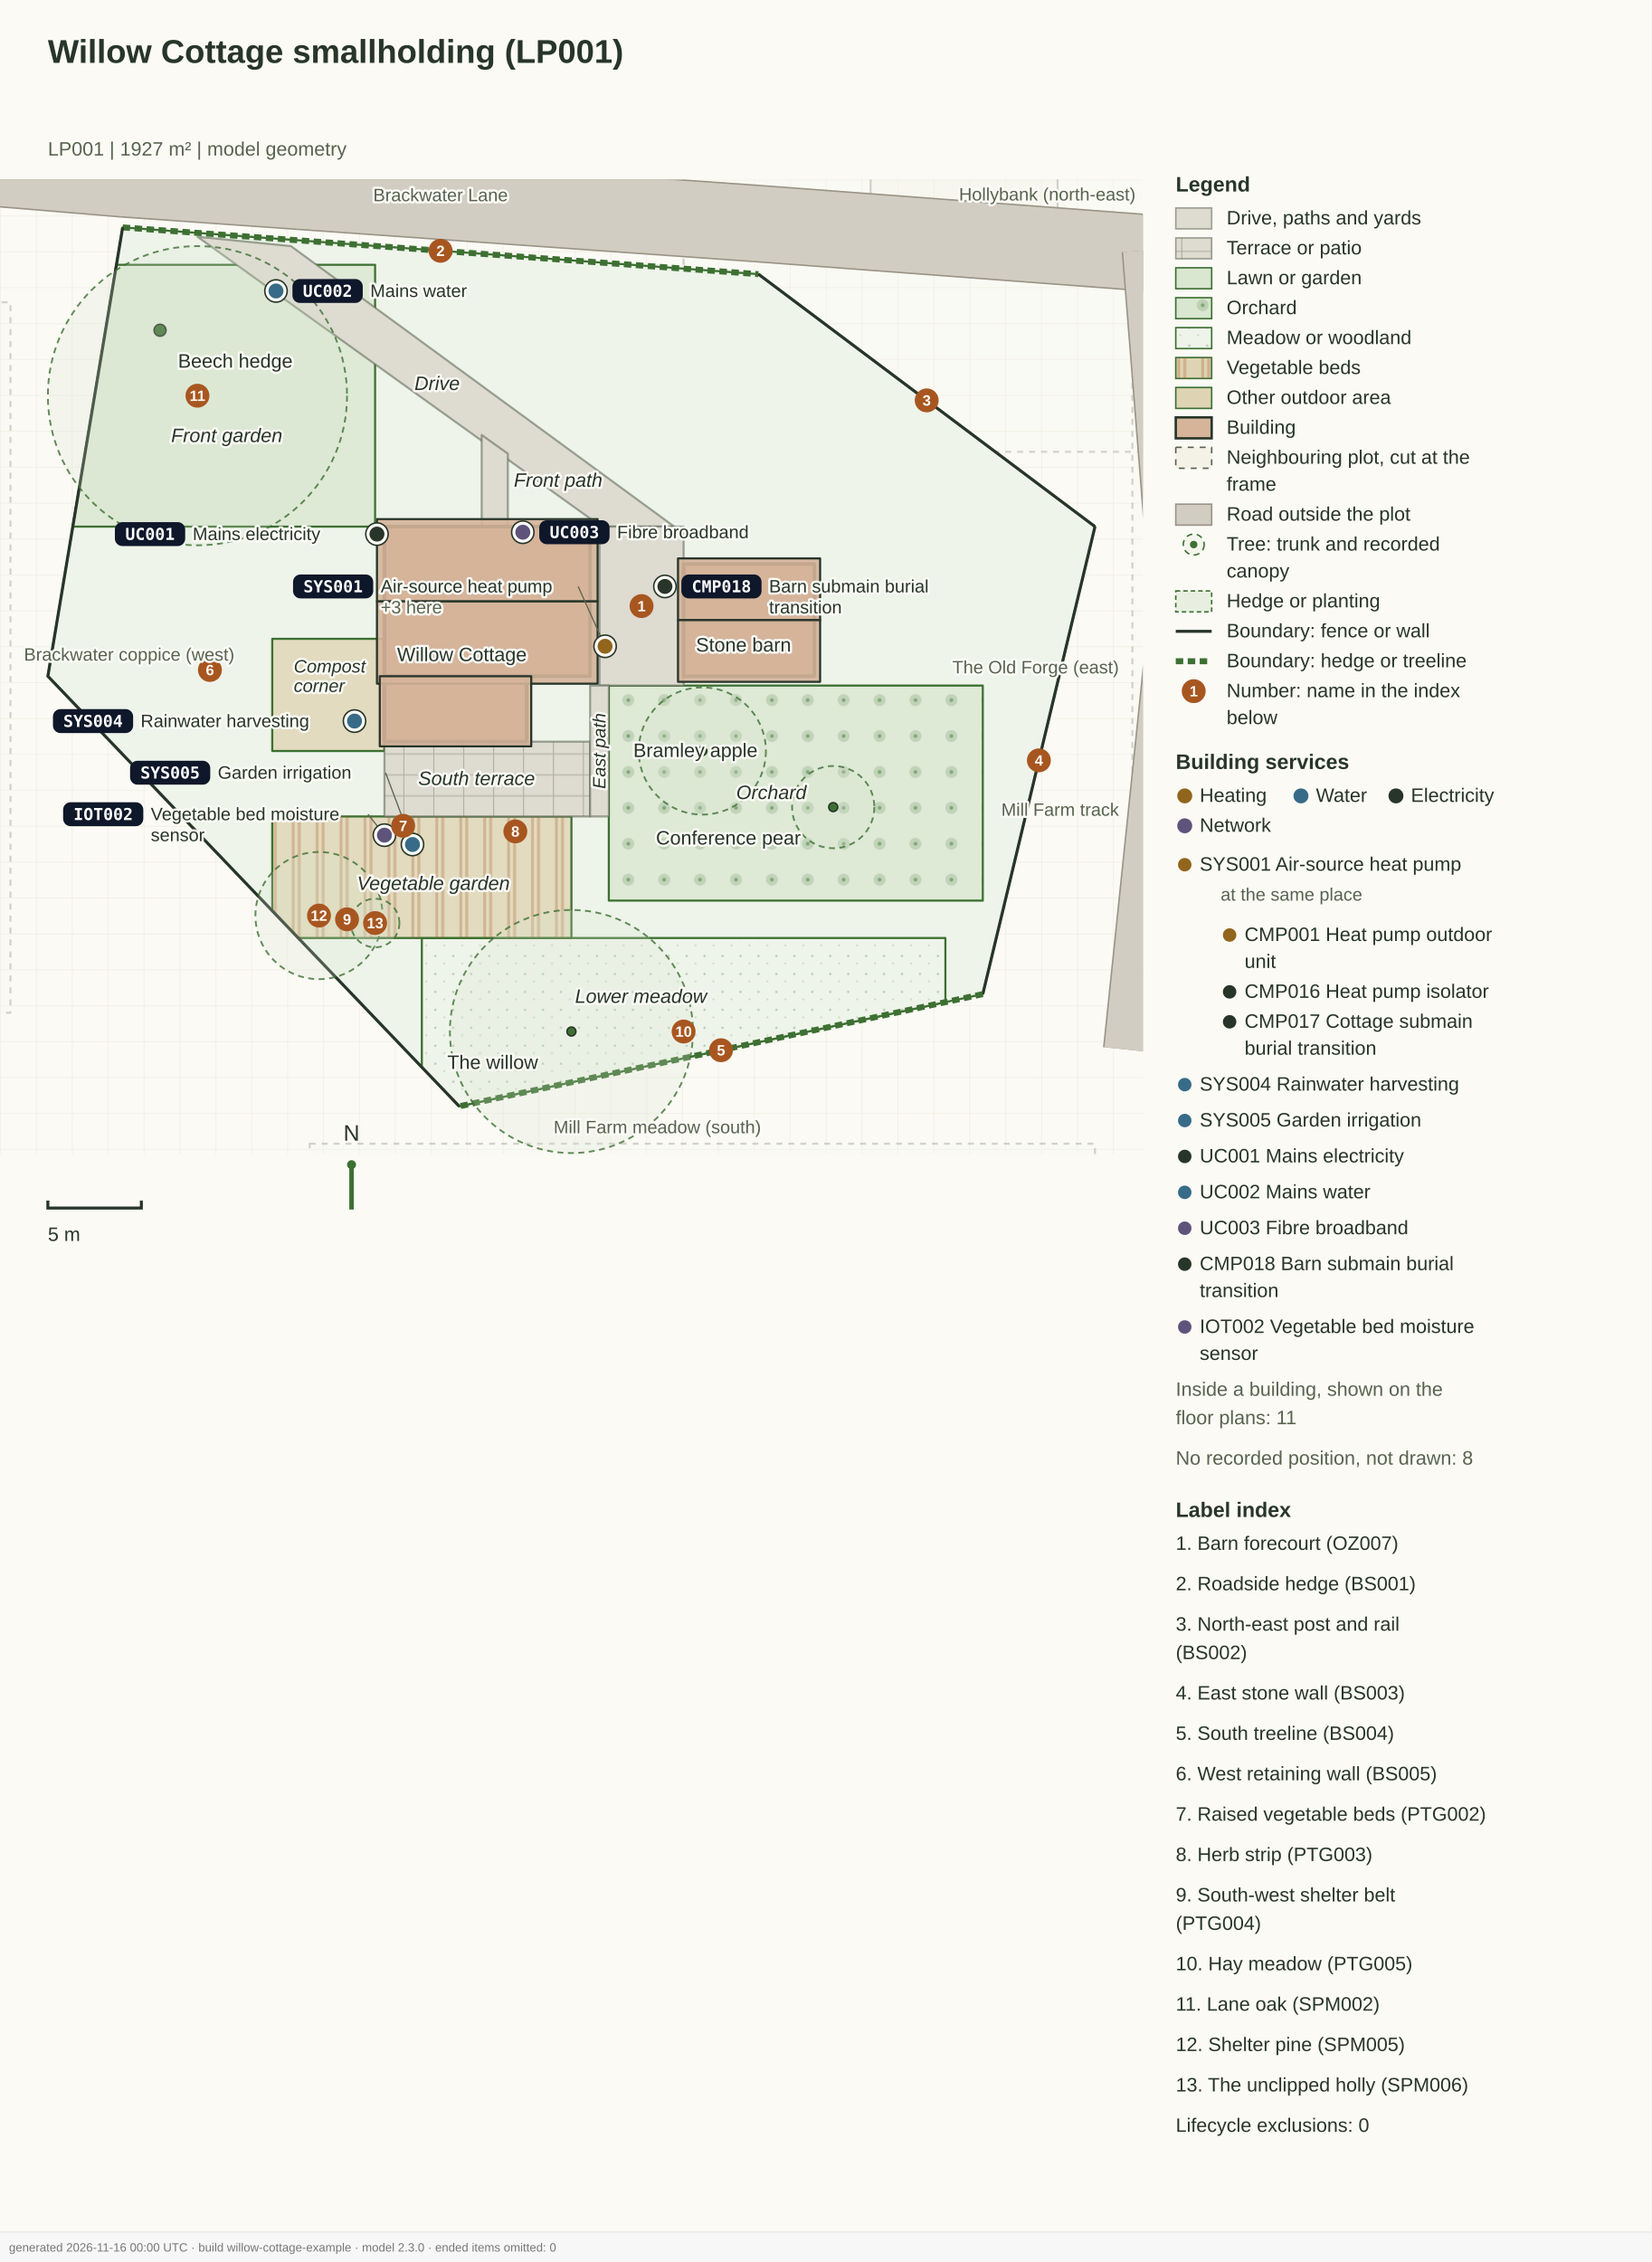
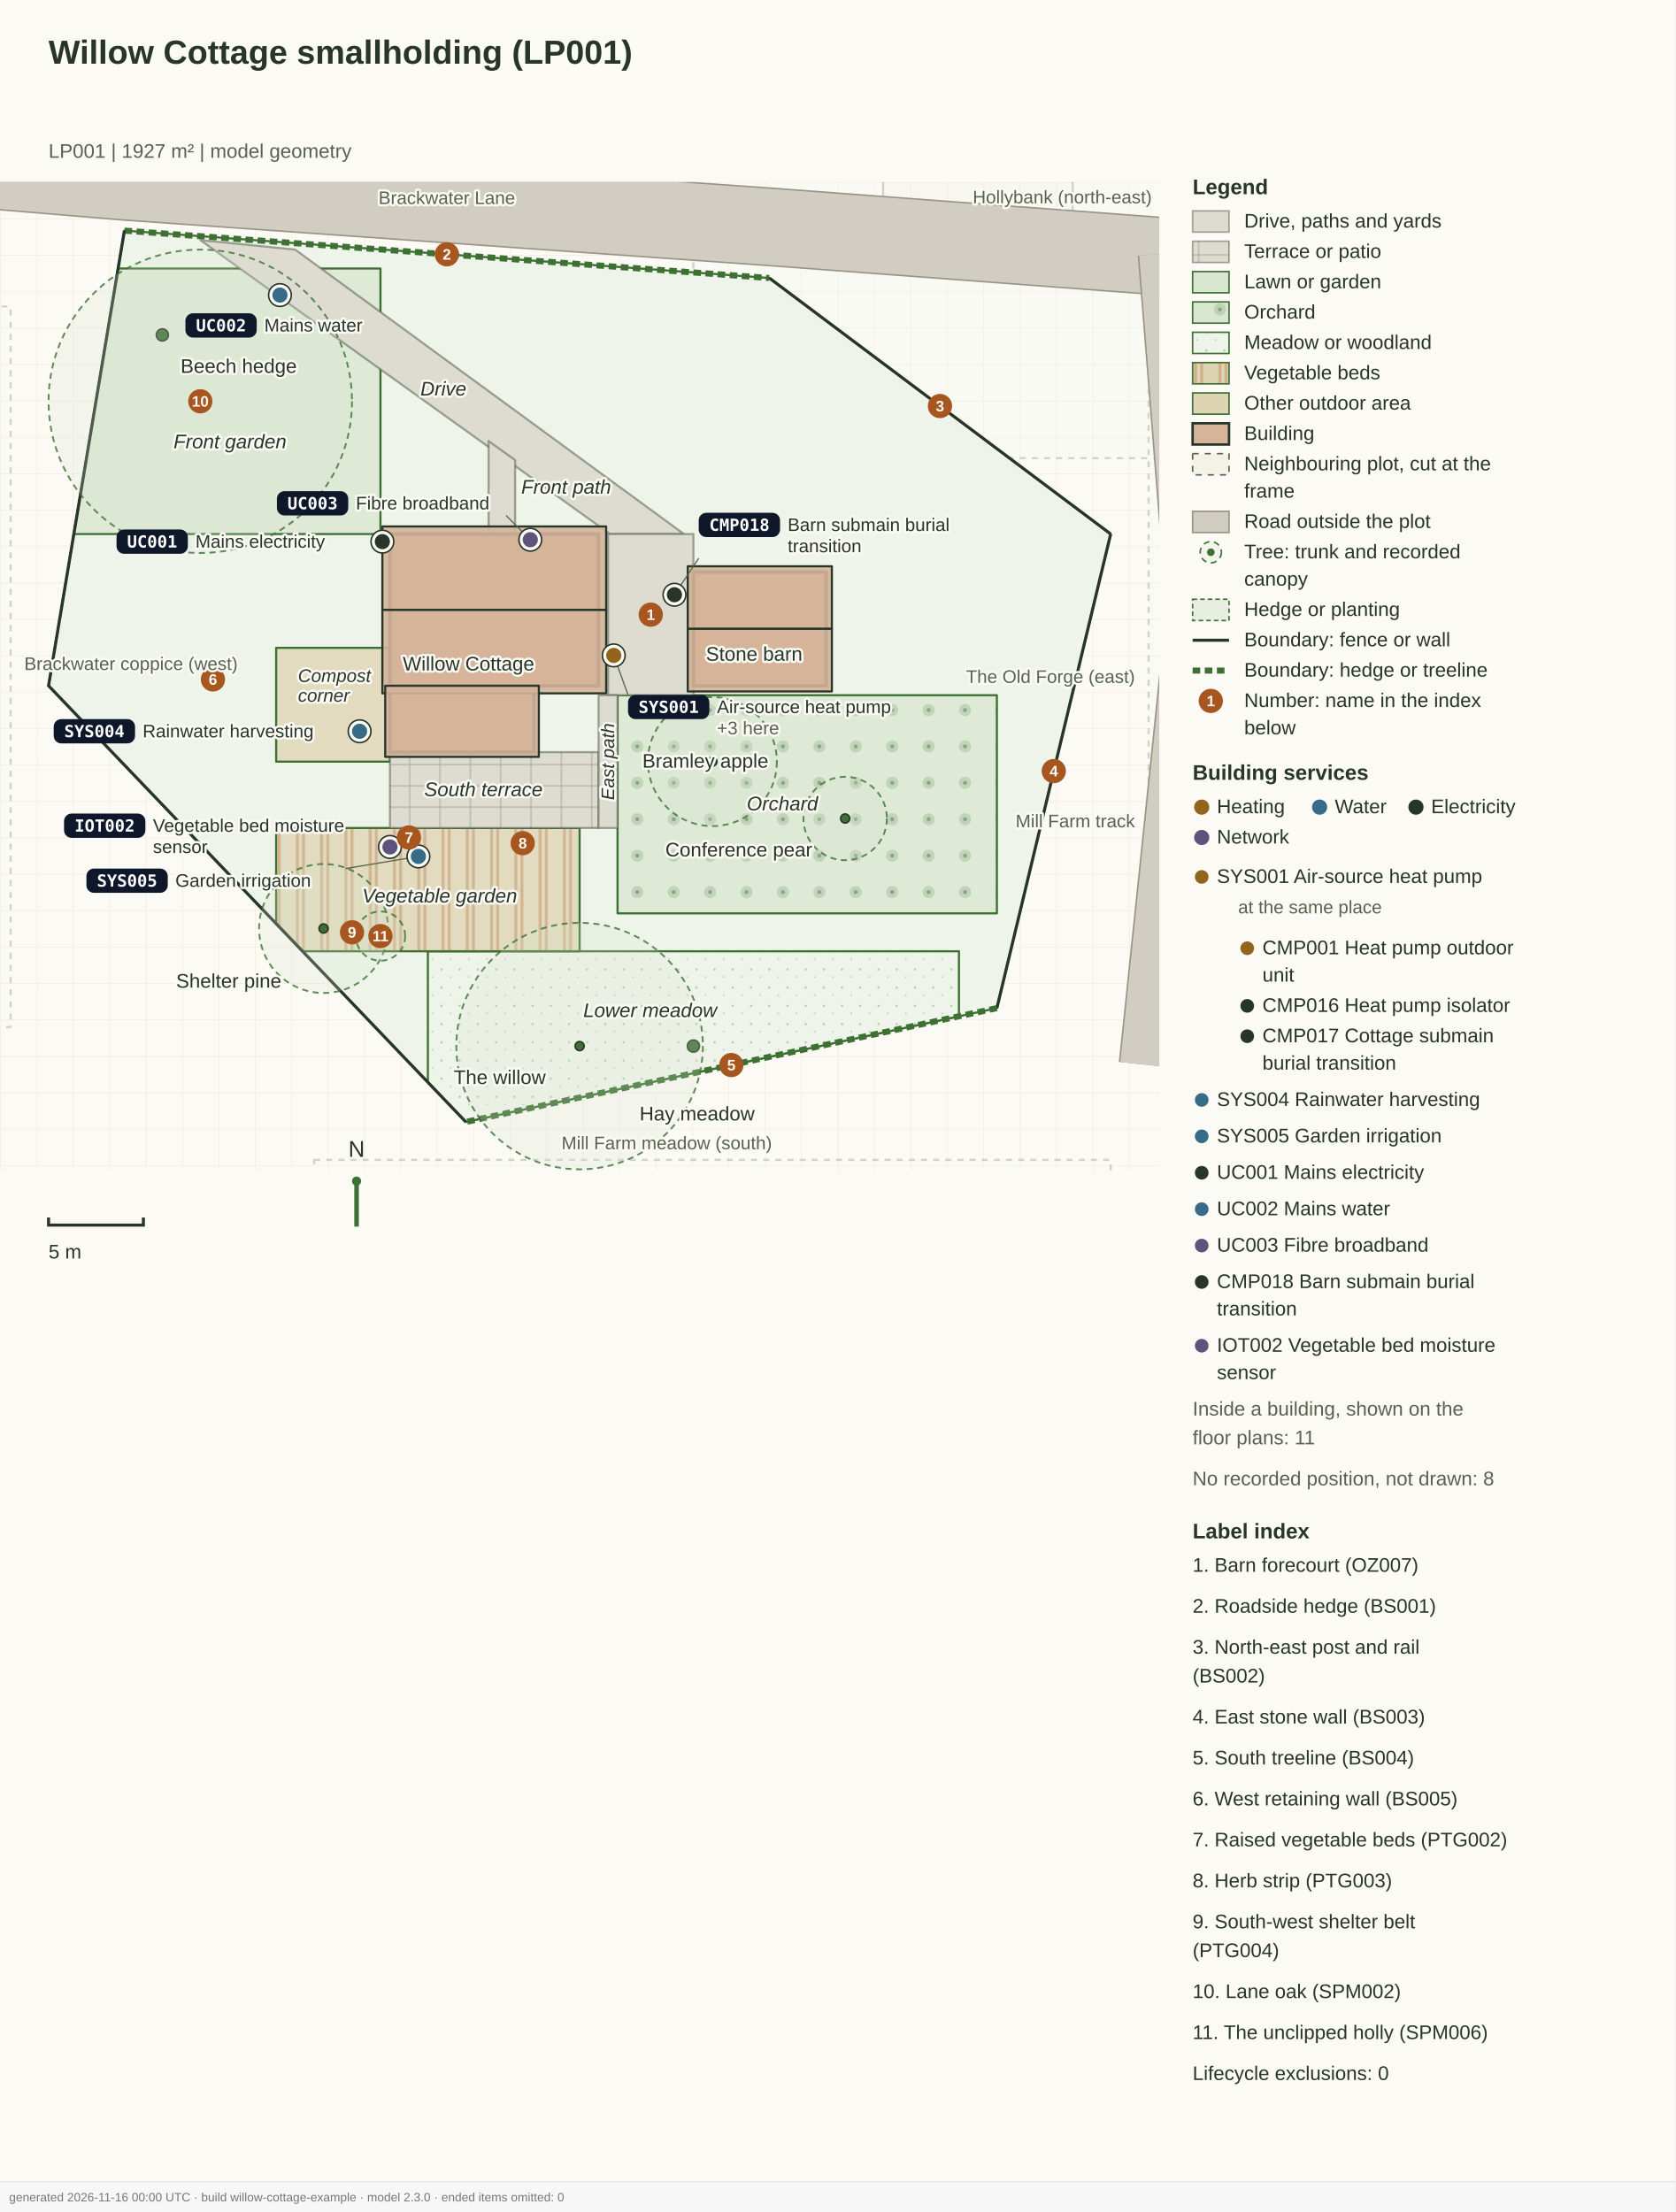
- <svg xmlns="http://www.w3.org/2000/svg" width="1104.00" height="1512" viewBox="0 0 1104.00 1512" role="img" aria-labelledby="realm-4c-50-30-30-31-2d-6c-69-67-68-74-2d-61-34-36-38-31-65-35-33-title realm-4c-50-30-30-31-2d-6c-69-67-68-74-2d-61-34-36-38-31-65-35-33-description" font-family="'Segoe UI', Arial, sans-serif" fill="#283529">
+ <svg xmlns="http://www.w3.org/2000/svg" width="1104.00" height="1458" viewBox="0 0 1104.00 1458" role="img" aria-labelledby="realm-4c-50-30-30-31-2d-6c-69-67-68-74-2d-61-34-36-38-31-65-35-33-title realm-4c-50-30-30-31-2d-6c-69-67-68-74-2d-61-34-36-38-31-65-35-33-description" font-family="'Segoe UI', Arial, sans-serif" fill="#283529">
  <defs>
    <clipPath id="realm-4c-50-30-30-31-2d-6c-69-67-68-74-2d-61-34-36-38-31-65-35-33-viewport">
      <rect x="0" y="120" width="764" height="651.5" />
    </clipPath>
    <pattern id="realm-4c-50-30-30-31-2d-6c-69-67-68-74-2d-61-34-36-38-31-65-35-33-stipple" width="12" height="12" patternUnits="userSpaceOnUse">
      <circle cx="3" cy="3" r="0.8" fill="#3d7032" opacity="0.3" />
      <circle cx="9" cy="8" r="0.7" fill="#3d7032" opacity="0.2" />
    </pattern>
    <pattern id="realm-4c-50-30-30-31-2d-6c-69-67-68-74-2d-61-34-36-38-31-65-35-33-orchard" width="24" height="24" patternUnits="userSpaceOnUse">
      <circle cx="12" cy="12" r="4" fill="#3d7032" opacity="0.18" />
      <circle cx="12" cy="12" r="1.3" fill="#3d7032" opacity="0.45" />
    </pattern>
    <pattern id="realm-4c-50-30-30-31-2d-6c-69-67-68-74-2d-61-34-36-38-31-65-35-33-beds" width="16" height="16" patternUnits="userSpaceOnUse">
      <path d="M 4 0 V 16 M 8 0 V 16" stroke="#a85620" stroke-width="2" opacity="0.28" />
    </pattern>
    <pattern id="realm-4c-50-30-30-31-2d-6c-69-67-68-74-2d-61-34-36-38-31-65-35-33-paving" width="20" height="14" patternUnits="userSpaceOnUse">
      <path d="M 0 0 H 20 M 0 14 H 20 M 10 0 V 14" fill="none" stroke="#58634f" stroke-width="0.7" opacity="0.35" />
    </pattern>
    <pattern id="realm-4c-50-30-30-31-2d-6c-69-67-68-74-2d-61-34-36-38-31-65-35-33-grid" width="24" height="24" patternUnits="userSpaceOnUse">
      <path d="M 24 0 H 0 V 24" fill="none" stroke="#e9e4d2" stroke-width="0.5" />
    </pattern>
  </defs>
  <rect width="100%" height="100%" fill="#fbfaf5" />
  <rect x="0" y="120" width="764" height="651.5" fill="url(#realm-4c-50-30-30-31-2d-6c-69-67-68-74-2d-61-34-36-38-31-65-35-33-grid)" />
  <text x="32" y="42" font-size="22" font-weight="600">Willow Cottage smallholding (LP001)</text>
  <text x="32" y="104" font-size="13" fill="#58634f">LP001 | 1927 m² | model geometry</text>
  <g data-layer="context" clip-path="url(#realm-4c-50-30-30-31-2d-6c-69-67-68-74-2d-61-34-36-38-31-65-35-33-viewport)">
    <g data-model-id="NP001" data-entity-id="NP001" aria-label="Hollybank (north-east)">
      <polygon points="457.00,-23.00 932.00,-23.00 932.00,302.00 457.00,302.00" fill="#eef4ea" stroke="#58634f" stroke-width="1.4" stroke-linejoin="round" fill-opacity="0.16" stroke-opacity="0.25" stroke-dasharray="4 4" />
    </g>
    <g data-model-id="NP001" data-entity-id="NP001" aria-label="Hollybank (north-east)">
      <polygon points="582.00,52.00 707.00,52.00 707.00,152.00 582.00,152.00" fill="#e9e4d2" stroke="#58634f" stroke-width="1.4" stroke-linejoin="round" fill-opacity="0.16" stroke-opacity="0.25" />
    </g>
    <g data-model-id="NP002" data-entity-id="NP002" aria-label="The Old Forge (east)">
      <polygon points="757.00,252.00 1057.00,252.00 1057.00,652.00 757.00,652.00" fill="#eef4ea" stroke="#58634f" stroke-width="1.4" stroke-linejoin="round" fill-opacity="0.16" stroke-opacity="0.25" stroke-dasharray="4 4" />
    </g>
    <g data-model-id="NP002" data-entity-id="NP002" aria-label="The Old Forge (east)">
      <polygon points="807.00,352.00 907.00,352.00 907.00,439.50 807.00,439.50" fill="#e9e4d2" stroke="#58634f" stroke-width="1.4" stroke-linejoin="round" fill-opacity="0.16" stroke-opacity="0.25" />
    </g>
    <g data-model-id="NP003" data-entity-id="NP003" aria-label="Mill Farm meadow (south)">
      <polygon points="207.00,764.50 732.00,764.50 732.00,1077.00 207.00,1077.00" fill="#eef4ea" stroke="#58634f" stroke-width="1.4" stroke-linejoin="round" fill-opacity="0.16" stroke-opacity="0.25" stroke-dasharray="4 4" />
    </g>
    <g data-model-id="NP004" data-entity-id="NP004" aria-label="Brackwater coppice (west)">
      <polygon points="-343.00,202.00 7.00,202.00 7.00,677.00 -343.00,677.00" fill="#eef4ea" stroke="#58634f" stroke-width="1.4" stroke-linejoin="round" fill-opacity="0.16" stroke-opacity="0.25" stroke-dasharray="4 4" />
    </g>
  </g>
  <g data-layer="roads" clip-path="url(#realm-4c-50-30-30-31-2d-6c-69-67-68-74-2d-61-34-36-38-31-65-35-33-viewport)">
    <g data-model-id="RD001" data-entity-id="RD001" aria-label="Brackwater Lane">
      <polyline points="-68.00,107.00 82.00,119.50 507.00,149.50 807.00,172.00" fill="none" stroke="#9a9486" stroke-width="52.00" stroke-linejoin="round" />
      <polyline points="-68.00,107.00 82.00,119.50 507.00,149.50 807.00,172.00" fill="none" stroke="#d2cdc2" stroke-width="50.00" stroke-linejoin="round" />
    </g>
    <g data-model-id="RD002" data-entity-id="RD002" aria-label="Mill Farm track">
      <polyline points="769.50,167.00 788.25,402.00 757.00,702.00" fill="none" stroke="#9a9486" stroke-width="39.50" stroke-linejoin="round" />
      <polyline points="769.50,167.00 788.25,402.00 757.00,702.00" fill="none" stroke="#d2cdc2" stroke-width="37.50" stroke-linejoin="round" />
    </g>
  </g>
  <g data-layer="parcel" clip-path="url(#realm-4c-50-30-30-31-2d-6c-69-67-68-74-2d-61-34-36-38-31-65-35-33-viewport)">
    <g data-model-id="LP001" data-entity-id="LP001" aria-label="Willow Cottage smallholding">
      <polygon points="82.00,152.00 507.00,183.25 732.00,352.00 657.00,664.50 307.00,739.50 32.00,452.00" fill="#eef4ea" stroke="#3d7032" stroke-width="1.4" stroke-linejoin="round" />
    </g>
  </g>
  <g data-layer="zones" clip-path="url(#realm-4c-50-30-30-31-2d-6c-69-67-68-74-2d-61-34-36-38-31-65-35-33-viewport)">
    <g data-model-id="OZ004" data-entity-id="OZ004" aria-label="Orchard">
      <polygon points="407.00,458.25 657.00,458.25 657.00,602.00 407.00,602.00" fill="#d9e6d0" stroke="#3d7032" stroke-width="1.4" stroke-linejoin="round" fill-opacity="0.8" />
      <polygon points="407.00,458.25 657.00,458.25 657.00,602.00 407.00,602.00" fill="url(#realm-4c-50-30-30-31-2d-6c-69-67-68-74-2d-61-34-36-38-31-65-35-33-orchard)" stroke="none" stroke-width="1.4" stroke-linejoin="round" />
    </g>
    <g data-model-id="OZ002" data-entity-id="OZ002" aria-label="Front garden">
      <polygon points="77.75,177.00 250.75,177.00 250.75,352.00 48.63,352.00" fill="#d9e6d0" stroke="#3d7032" stroke-width="1.4" stroke-linejoin="round" fill-opacity="0.8" />
    </g>
    <g data-model-id="OZ006" data-entity-id="OZ006" aria-label="Lower meadow">
      <polygon points="307.00,739.50 282.00,713.38 282.00,627.00 632.00,627.00 632.00,669.88" fill="#eef4ea" stroke="#3d7032" stroke-width="1.4" stroke-linejoin="round" fill-opacity="0.8" />
      <polygon points="307.00,739.50 282.00,713.38 282.00,627.00 632.00,627.00 632.00,669.88" fill="url(#realm-4c-50-30-30-31-2d-6c-69-67-68-74-2d-61-34-36-38-31-65-35-33-stipple)" stroke="none" stroke-width="1.4" stroke-linejoin="round" />
    </g>
    <g data-model-id="OZ005" data-entity-id="OZ005" aria-label="Vegetable garden">
      <polygon points="182.00,608.75 182.00,545.75 382.00,545.75 382.00,627.00 199.38,627.00" fill="#ded4b4" stroke="#3d7032" stroke-width="1.4" stroke-linejoin="round" fill-opacity="0.8" />
      <polygon points="182.00,608.75 182.00,545.75 382.00,545.75 382.00,627.00 199.38,627.00" fill="url(#realm-4c-50-30-30-31-2d-6c-69-67-68-74-2d-61-34-36-38-31-65-35-33-beds)" stroke="none" stroke-width="1.4" stroke-linejoin="round" />
    </g>
    <g data-model-id="OZ008" data-entity-id="OZ008" aria-label="Compost corner">
      <polygon points="182.00,427.00 257.00,427.00 257.00,502.00 182.00,502.00" fill="#ded4b4" stroke="#3d7032" stroke-width="1.4" stroke-linejoin="round" fill-opacity="0.8" />
    </g>
    <g data-model-id="OZ001" data-entity-id="OZ001" aria-label="Drive">
      <polygon points="132.00,158.25 194.50,164.50 450.75,352.00 402.00,352.00" fill="#dedbd1" stroke="#58634f" stroke-width="1.4" stroke-linejoin="round" stroke-opacity="0.55" />
    </g>
    <g data-model-id="OZ003" data-entity-id="OZ003" aria-label="South terrace">
      <polygon points="257.00,495.75 394.50,495.75 394.50,545.75 257.00,545.75" fill="#dedbd1" stroke="#58634f" stroke-width="1.4" stroke-linejoin="round" stroke-opacity="0.55" />
      <polygon points="257.00,495.75 394.50,495.75 394.50,545.75 257.00,545.75" fill="url(#realm-4c-50-30-30-31-2d-6c-69-67-68-74-2d-61-34-36-38-31-65-35-33-paving)" stroke="none" stroke-width="1.4" stroke-linejoin="round" />
    </g>
    <g data-model-id="OZ007" data-entity-id="OZ007" aria-label="Barn forecourt">
      <polygon points="400.75,352.00 457.00,352.00 457.00,458.25 400.75,458.25" fill="#dedbd1" stroke="#58634f" stroke-width="1.4" stroke-linejoin="round" stroke-opacity="0.55" />
    </g>
    <g data-model-id="OZ010" data-entity-id="OZ010" aria-label="East path">
      <polygon points="394.50,458.25 407.00,458.25 407.00,545.75 394.50,545.75" fill="#dedbd1" stroke="#58634f" stroke-width="1.4" stroke-linejoin="round" stroke-opacity="0.55" />
    </g>
    <g data-model-id="OZ009" data-entity-id="OZ009" aria-label="Front path">
      <polygon points="322.00,290.75 339.50,303.25 339.50,352.00 322.00,352.00" fill="#dedbd1" stroke="#58634f" stroke-width="1.4" stroke-linejoin="round" stroke-opacity="0.55" />
    </g>
  </g>
  <g data-layer="buildings" clip-path="url(#realm-4c-50-30-30-31-2d-6c-69-67-68-74-2d-61-34-36-38-31-65-35-33-viewport)">
    <g data-model-id="WNG001" data-entity-id="WNG001" aria-label="Cottage main range">
      <polygon points="257.00,352.00 394.50,352.00 394.50,452.00 257.00,452.00" fill="#d5b49a" stroke="#283529" stroke-width="2.4" stroke-linejoin="round" />
    </g>
    <g data-model-id="WNG002" data-entity-id="WNG002" aria-label="Rear scullery lean-to">
      <polygon points="257.00,452.00 352.00,452.00 352.00,495.75 257.00,495.75" fill="#d5b49a" stroke="#283529" stroke-width="2.4" stroke-linejoin="round" />
    </g>
    <g data-model-id="WNG003" data-entity-id="WNG003" aria-label="Stone barn">
      <polygon points="457.00,377.00 544.50,377.00 544.50,452.00 457.00,452.00" fill="#d5b49a" stroke="#283529" stroke-width="2.4" stroke-linejoin="round" />
    </g>
  </g>
  <g data-layer="roofs" clip-path="url(#realm-4c-50-30-30-31-2d-6c-69-67-68-74-2d-61-34-36-38-31-65-35-33-viewport)">
    <g data-model-id="RFP001" data-entity-id="RFP001" aria-label="Roof BLD001">
      <polygon points="252.00,402.00 399.50,402.00 399.50,347.00 252.00,347.00" fill="#d5b49a" stroke="#283529" stroke-width="1.4" stroke-linejoin="round" fill-opacity="0.9" />
    </g>
    <g data-model-id="RFP002" data-entity-id="RFP002" aria-label="Roof BLD001">
      <polygon points="252.00,402.00 399.50,402.00 399.50,457.00 252.00,457.00" fill="#d5b49a" stroke="#283529" stroke-width="1.4" stroke-linejoin="round" fill-opacity="0.9" />
    </g>
    <g data-model-id="RFP003" data-entity-id="RFP003" aria-label="Roof BLD001">
      <polygon points="253.88,452.00 355.13,452.00 355.13,498.88 253.88,498.88" fill="#d5b49a" stroke="#283529" stroke-width="1.4" stroke-linejoin="round" fill-opacity="0.9" />
    </g>
    <g data-model-id="RFP004" data-entity-id="RFP004" aria-label="Roof BLD002">
      <polygon points="453.25,414.50 548.25,414.50 548.25,373.25 453.25,373.25" fill="#d5b49a" stroke="#283529" stroke-width="1.4" stroke-linejoin="round" fill-opacity="0.9" />
    </g>
    <g data-model-id="RFP005" data-entity-id="RFP005" aria-label="Roof BLD002">
      <polygon points="453.25,414.50 548.25,414.50 548.25,455.75 453.25,455.75" fill="#d5b49a" stroke="#283529" stroke-width="1.4" stroke-linejoin="round" fill-opacity="0.9" />
    </g>
  </g>
  <g data-layer="boundaries" clip-path="url(#realm-4c-50-30-30-31-2d-6c-69-67-68-74-2d-61-34-36-38-31-65-35-33-viewport)">
    <g data-model-id="BS001" data-entity-id="BS001" aria-label="Roadside hedge">
      <polyline points="82.00,152.00 507.00,183.25" fill="none" stroke="#3d7032" stroke-width="4" stroke-dasharray="5 3" />
    </g>
    <g data-model-id="BS002" data-entity-id="BS002" aria-label="North-east post and rail">
      <polyline points="507.00,183.25 732.00,352.00" fill="none" stroke="#283529" stroke-width="2" />
    </g>
    <g data-model-id="BS003" data-entity-id="BS003" aria-label="East stone wall">
      <polyline points="732.00,352.00 657.00,664.50" fill="none" stroke="#283529" stroke-width="2" />
    </g>
    <g data-model-id="BS004" data-entity-id="BS004" aria-label="South treeline">
      <polyline points="657.00,664.50 307.00,739.50" fill="none" stroke="#3d7032" stroke-width="4" stroke-dasharray="5 3" />
    </g>
    <g data-model-id="BS005" data-entity-id="BS005" aria-label="West retaining wall">
      <polyline points="307.00,739.50 32.00,452.00 82.00,152.00" fill="none" stroke="#283529" stroke-width="2" />
    </g>
  </g>
  <g data-layer="planting" clip-path="url(#realm-4c-50-30-30-31-2d-6c-69-67-68-74-2d-61-34-36-38-31-65-35-33-viewport)">
    <g data-model-id="PTG001" data-entity-id="PTG001" aria-label="Beech hedge">
      <circle cx="107.00" cy="220.75" r="4.00" fill="#3d7032" stroke="#283529" stroke-width="1" />
    </g>
    <g data-model-id="PTG002" data-entity-id="PTG002" aria-label="Raised vegetable beds">
      <circle cx="269.50" cy="552.00" r="4.00" fill="#3d7032" stroke="#283529" stroke-width="1" />
    </g>
    <g data-model-id="PTG003" data-entity-id="PTG003" aria-label="Herb strip">
      <circle cx="344.50" cy="555.75" r="4.00" fill="#3d7032" stroke="#283529" stroke-width="1" />
    </g>
    <g data-model-id="PTG004" data-entity-id="PTG004" aria-label="South-west shelter belt">
      <circle cx="232.00" cy="614.50" r="4.00" fill="#3d7032" stroke="#283529" stroke-width="1" />
    </g>
    <g data-model-id="PTG005" data-entity-id="PTG005" aria-label="Hay meadow">
      <circle cx="457.00" cy="689.50" r="4.00" fill="#3d7032" stroke="#283529" stroke-width="1" />
    </g>
  </g>
  <g data-layer="canopies" clip-path="url(#realm-4c-50-30-30-31-2d-6c-69-67-68-74-2d-61-34-36-38-31-65-35-33-viewport)">
    <g data-model-id="SPM001" data-entity-id="SPM001" aria-label="The willow">
      <circle cx="382.00" cy="689.50" r="81.25" fill="#d9e6d0" fill-opacity="0.22" stroke="#3d7032" stroke-width="1.2" stroke-opacity="0.8" stroke-dasharray="4 3" />
      <circle cx="382.00" cy="689.50" r="3.00" fill="#3d7032" stroke="#283529" stroke-width="1" />
    </g>
    <g data-model-id="SPM002" data-entity-id="SPM002" aria-label="Lane oak">
      <circle cx="132.00" cy="264.50" r="100.00" fill="#d9e6d0" fill-opacity="0.22" stroke="#3d7032" stroke-width="1.2" stroke-opacity="0.8" stroke-dasharray="4 3" />
      <circle cx="132.00" cy="264.50" r="3.00" fill="#3d7032" stroke="#283529" stroke-width="1" />
    </g>
    <g data-model-id="SPM003" data-entity-id="SPM003" aria-label="Bramley apple">
      <circle cx="469.50" cy="502.00" r="42.50" fill="#d9e6d0" fill-opacity="0.22" stroke="#3d7032" stroke-width="1.2" stroke-opacity="0.8" stroke-dasharray="4 3" />
      <circle cx="469.50" cy="502.00" r="3.00" fill="#3d7032" stroke="#283529" stroke-width="1" />
    </g>
    <g data-model-id="SPM004" data-entity-id="SPM004" aria-label="Conference pear">
      <circle cx="557.00" cy="539.50" r="27.50" fill="#d9e6d0" fill-opacity="0.22" stroke="#3d7032" stroke-width="1.2" stroke-opacity="0.8" stroke-dasharray="4 3" />
      <circle cx="557.00" cy="539.50" r="3.00" fill="#3d7032" stroke="#283529" stroke-width="1" />
    </g>
    <g data-model-id="SPM005" data-entity-id="SPM005" aria-label="Shelter pine">
      <circle cx="213.25" cy="612.00" r="42.50" fill="#d9e6d0" fill-opacity="0.22" stroke="#3d7032" stroke-width="1.2" stroke-opacity="0.8" stroke-dasharray="4 3" />
      <circle cx="213.25" cy="612.00" r="3.00" fill="#3d7032" stroke="#283529" stroke-width="1" />
    </g>
    <g data-model-id="SPM006" data-entity-id="SPM006" aria-label="The unclipped holly">
      <circle cx="250.75" cy="617.00" r="16.25" fill="#d9e6d0" fill-opacity="0.22" stroke="#3d7032" stroke-width="1.2" stroke-opacity="0.8" stroke-dasharray="4 3" />
      <circle cx="250.75" cy="617.00" r="3.00" fill="#3d7032" stroke="#283529" stroke-width="1" />
    </g>
  </g>
  <g data-layer="services" clip-path="url(#realm-4c-50-30-30-31-2d-6c-69-67-68-74-2d-61-34-36-38-31-65-35-33-viewport)">
    <g data-model-id="SYS001" data-entity-id="SYS001" data-family="heating" aria-label="Air-source heat pump">
-       <path d="M 404.50 432.00 L 386.50 392.00" stroke="#58634f" stroke-width="0.8" fill="none" />
+       <path d="M 404.50 432.00 L 413.90 458.00" stroke="#58634f" stroke-width="0.8" fill="none" />
      <circle cx="404.50" cy="432.00" r="7.5" fill="#fbfaf5" stroke="#283529" stroke-width="1" />
      <circle cx="404.50" cy="432.00" r="5" fill="#92651d" />
      <g>
-         <rect x="195.9" y="384" width="53.6" height="16" rx="5" fill="#0f172a" />
-         <text x="222.7" y="395.9" text-anchor="middle" font-family="ui-monospace, 'SFMono-Regular', Menlo, Consolas, monospace" font-size="11" font-weight="600" fill="#ffffff">SYS001</text>
-       </g>
-       <text x="254.50" y="396.00" font-size="12" stroke="#fbfaf5" stroke-width="3" paint-order="stroke" stroke-linejoin="round">Air-source heat pump</text>
-       <text x="254.50" y="410.00" font-size="12" fill="#58634f" stroke="#fbfaf5" stroke-width="3" paint-order="stroke" stroke-linejoin="round">+3 here</text>
+         <rect x="413.9" y="458" width="53.6" height="16" rx="5" fill="#0f172a" />
+         <text x="440.7" y="469.9" text-anchor="middle" font-family="ui-monospace, 'SFMono-Regular', Menlo, Consolas, monospace" font-size="11" font-weight="600" fill="#ffffff">SYS001</text>
+       </g>
+       <text x="472.50" y="470.00" font-size="12" stroke="#fbfaf5" stroke-width="3" paint-order="stroke" stroke-linejoin="round">Air-source heat pump</text>
+       <text x="472.50" y="484.00" font-size="12" fill="#58634f" stroke="#fbfaf5" stroke-width="3" paint-order="stroke" stroke-linejoin="round">+3 here</text>
    </g>
    <g data-model-id="CMP001" data-entity-id="CMP001" data-family="heating" data-drawn-with="SYS001">
</g>
    <g data-model-id="CMP016" data-entity-id="CMP016" data-family="electricity" data-drawn-with="SYS001">
</g>
    <g data-model-id="CMP017" data-entity-id="CMP017" data-family="electricity" data-drawn-with="SYS001">
</g>
    <g data-model-id="SYS004" data-entity-id="SYS004" data-family="water" aria-label="Rainwater harvesting">
      <circle cx="237.00" cy="482.00" r="7.5" fill="#fbfaf5" stroke="#283529" stroke-width="1" />
      <circle cx="237.00" cy="482.00" r="5" fill="#376b88" />
      <g>
        <rect x="35.4" y="474" width="53.6" height="16" rx="5" fill="#0f172a" />
        <text x="62.2" y="485.9" text-anchor="middle" font-family="ui-monospace, 'SFMono-Regular', Menlo, Consolas, monospace" font-size="11" font-weight="600" fill="#ffffff">SYS004</text>
      </g>
      <text x="94.00" y="486.00" font-size="12" stroke="#fbfaf5" stroke-width="3" paint-order="stroke" stroke-linejoin="round">Rainwater harvesting</text>
    </g>
    <g data-model-id="SYS005" data-entity-id="SYS005" data-family="water" aria-label="Garden irrigation">
-       <path d="M 275.75 564.50 L 257.75 516.50" stroke="#58634f" stroke-width="0.8" fill="none" />
+       <path d="M 275.75 564.50 L 227.75 572.50" stroke="#58634f" stroke-width="0.8" fill="none" />
      <circle cx="275.75" cy="564.50" r="7.5" fill="#fbfaf5" stroke="#283529" stroke-width="1" />
      <circle cx="275.75" cy="564.50" r="5" fill="#376b88" />
      <g>
-         <rect x="86.95" y="508.5" width="53.6" height="16" rx="5" fill="#0f172a" />
-         <text x="113.75" y="520.4" text-anchor="middle" font-family="ui-monospace, 'SFMono-Regular', Menlo, Consolas, monospace" font-size="11" font-weight="600" fill="#ffffff">SYS005</text>
-       </g>
-       <text x="145.55" y="520.50" font-size="12" stroke="#fbfaf5" stroke-width="3" paint-order="stroke" stroke-linejoin="round">Garden irrigation</text>
+         <rect x="56.95" y="572.5" width="53.6" height="16" rx="5" fill="#0f172a" />
+         <text x="83.75" y="584.4" text-anchor="middle" font-family="ui-monospace, 'SFMono-Regular', Menlo, Consolas, monospace" font-size="11" font-weight="600" fill="#ffffff">SYS005</text>
+       </g>
+       <text x="115.55" y="584.50" font-size="12" stroke="#fbfaf5" stroke-width="3" paint-order="stroke" stroke-linejoin="round">Garden irrigation</text>
    </g>
    <g data-model-id="UC001" data-entity-id="UC001" data-family="electricity" aria-label="Mains electricity">
      <circle cx="252.00" cy="357.00" r="7.5" fill="#fbfaf5" stroke="#283529" stroke-width="1" />
      <circle cx="252.00" cy="357.00" r="5" fill="#283529" />
      <g>
        <rect x="76.8" y="349" width="47" height="16" rx="5" fill="#0f172a" />
        <text x="100.3" y="360.9" text-anchor="middle" font-family="ui-monospace, 'SFMono-Regular', Menlo, Consolas, monospace" font-size="11" font-weight="600" fill="#ffffff">UC001</text>
      </g>
      <text x="128.80" y="361.00" font-size="12" stroke="#fbfaf5" stroke-width="3" paint-order="stroke" stroke-linejoin="round">Mains electricity</text>
    </g>
    <g data-model-id="UC002" data-entity-id="UC002" data-family="water" aria-label="Mains water">
      <circle cx="184.50" cy="194.50" r="7.5" fill="#fbfaf5" stroke="#283529" stroke-width="1" />
      <circle cx="184.50" cy="194.50" r="5" fill="#376b88" />
      <g>
-         <rect x="195.5" y="186.5" width="47" height="16" rx="5" fill="#0f172a" />
-         <text x="219" y="198.4" text-anchor="middle" font-family="ui-monospace, 'SFMono-Regular', Menlo, Consolas, monospace" font-size="11" font-weight="600" fill="#ffffff">UC002</text>
-       </g>
-       <text x="247.50" y="198.50" font-size="12" stroke="#fbfaf5" stroke-width="3" paint-order="stroke" stroke-linejoin="round">Mains water</text>
+         <rect x="122.2" y="206.5" width="47" height="16" rx="5" fill="#0f172a" />
+         <text x="145.7" y="218.4" text-anchor="middle" font-family="ui-monospace, 'SFMono-Regular', Menlo, Consolas, monospace" font-size="11" font-weight="600" fill="#ffffff">UC002</text>
+       </g>
+       <text x="174.20" y="218.50" font-size="12" stroke="#fbfaf5" stroke-width="3" paint-order="stroke" stroke-linejoin="round">Mains water</text>
    </g>
    <g data-model-id="UC003" data-entity-id="UC003" data-family="network" aria-label="Fibre broadband">
+       <path d="M 349.50 355.75 L 333.50 339.75" stroke="#58634f" stroke-width="0.8" fill="none" />
      <circle cx="349.50" cy="355.75" r="7.5" fill="#fbfaf5" stroke="#283529" stroke-width="1" />
      <circle cx="349.50" cy="355.75" r="5" fill="#5e537b" />
      <g>
-         <rect x="360.5" y="347.75" width="47" height="16" rx="5" fill="#0f172a" />
-         <text x="384" y="359.65" text-anchor="middle" font-family="ui-monospace, 'SFMono-Regular', Menlo, Consolas, monospace" font-size="11" font-weight="600" fill="#ffffff">UC003</text>
-       </g>
-       <text x="412.50" y="359.75" font-size="12" stroke="#fbfaf5" stroke-width="3" paint-order="stroke" stroke-linejoin="round">Fibre broadband</text>
+         <rect x="182.5" y="323.75" width="47" height="16" rx="5" fill="#0f172a" />
+         <text x="206" y="335.65" text-anchor="middle" font-family="ui-monospace, 'SFMono-Regular', Menlo, Consolas, monospace" font-size="11" font-weight="600" fill="#ffffff">UC003</text>
+       </g>
+       <text x="234.50" y="335.75" font-size="12" stroke="#fbfaf5" stroke-width="3" paint-order="stroke" stroke-linejoin="round">Fibre broadband</text>
    </g>
    <g data-model-id="CMP018" data-entity-id="CMP018" data-family="electricity" aria-label="Barn submain burial transition">
+       <path d="M 444.50 392.00 L 460.50 368.00" stroke="#58634f" stroke-width="0.8" fill="none" />
      <circle cx="444.50" cy="392.00" r="7.5" fill="#fbfaf5" stroke="#283529" stroke-width="1" />
      <circle cx="444.50" cy="392.00" r="5" fill="#283529" />
      <g>
-         <rect x="455.5" y="384" width="53.6" height="16" rx="5" fill="#0f172a" />
-         <text x="482.3" y="395.9" text-anchor="middle" font-family="ui-monospace, 'SFMono-Regular', Menlo, Consolas, monospace" font-size="11" font-weight="600" fill="#ffffff">CMP018</text>
-       </g>
-       <text x="514.10" y="396.00" font-size="12" stroke="#fbfaf5" stroke-width="3" paint-order="stroke" stroke-linejoin="round">Barn submain burial</text>
-       <text x="514.10" y="410.00" font-size="12" stroke="#fbfaf5" stroke-width="3" paint-order="stroke" stroke-linejoin="round">transition</text>
+         <rect x="460.5" y="338" width="53.6" height="16" rx="5" fill="#0f172a" />
+         <text x="487.3" y="349.9" text-anchor="middle" font-family="ui-monospace, 'SFMono-Regular', Menlo, Consolas, monospace" font-size="11" font-weight="600" fill="#ffffff">CMP018</text>
+       </g>
+       <text x="519.10" y="350.00" font-size="12" stroke="#fbfaf5" stroke-width="3" paint-order="stroke" stroke-linejoin="round">Barn submain burial</text>
+       <text x="519.10" y="364.00" font-size="12" stroke="#fbfaf5" stroke-width="3" paint-order="stroke" stroke-linejoin="round">transition</text>
    </g>
    <g data-model-id="IOT002" data-entity-id="IOT002" data-family="network" aria-label="Vegetable bed moisture sensor">
-       <path d="M 257.00 558.25 L 246.00 544.25" stroke="#58634f" stroke-width="0.8" fill="none" />
      <circle cx="257.00" cy="558.25" r="7.5" fill="#fbfaf5" stroke="#283529" stroke-width="1" />
      <circle cx="257.00" cy="558.25" r="5" fill="#5e537b" />
      <g>
        <rect x="42.2" y="536.25" width="53.6" height="16" rx="5" fill="#0f172a" />
        <text x="69" y="548.15" text-anchor="middle" font-family="ui-monospace, 'SFMono-Regular', Menlo, Consolas, monospace" font-size="11" font-weight="600" fill="#ffffff">IOT002</text>
      </g>
      <text x="100.80" y="548.25" font-size="12" stroke="#fbfaf5" stroke-width="3" paint-order="stroke" stroke-linejoin="round">Vegetable bed moisture</text>
      <text x="100.80" y="562.25" font-size="12" stroke="#fbfaf5" stroke-width="3" paint-order="stroke" stroke-linejoin="round">sensor</text>
    </g>
  </g>
  <g data-layer="labels" clip-path="url(#realm-4c-50-30-30-31-2d-6c-69-67-68-74-2d-61-34-36-38-31-65-35-33-viewport)">
    <text data-model-id="BLD001" x="265.43" y="441.94" font-size="13" fill="#283529" stroke="#fbfaf5" stroke-width="3" paint-order="stroke" stroke-linejoin="round">Willow Cottage</text>
    <text data-model-id="BLD002" x="465.25" y="435.50" font-size="13" fill="#283529" stroke="#fbfaf5" stroke-width="3" paint-order="stroke" stroke-linejoin="round">Stone barn</text>
    <text data-model-id="OZ001" x="277.06" y="260.69" font-size="13" font-style="italic" fill="#283529" stroke="#fbfaf5" stroke-width="3" paint-order="stroke" stroke-linejoin="round">Drive</text>
    <text data-model-id="OZ002" x="114.37" y="295.50" font-size="13" font-style="italic" fill="#283529" stroke="#fbfaf5" stroke-width="3" paint-order="stroke" stroke-linejoin="round">Front garden</text>
    <text data-model-id="OZ003" x="279.60" y="524.75" font-size="13" font-style="italic" fill="#283529" stroke="#fbfaf5" stroke-width="3" paint-order="stroke" stroke-linejoin="round">South terrace</text>
    <text data-model-id="OZ004" x="492.15" y="534.13" font-size="13" font-style="italic" fill="#283529" stroke="#fbfaf5" stroke-width="3" paint-order="stroke" stroke-linejoin="round">Orchard</text>
    <text data-model-id="OZ005" x="238.68" y="594.85" font-size="13" font-style="italic" fill="#283529" stroke="#fbfaf5" stroke-width="3" paint-order="stroke" stroke-linejoin="round">Vegetable garden</text>
    <text data-model-id="OZ006" x="384.40" y="670.35" font-size="13" font-style="italic" fill="#283529" stroke="#fbfaf5" stroke-width="3" paint-order="stroke" stroke-linejoin="round">Lower meadow</text>
    <g data-model-id="OZ007" data-marker-number="1">
      <circle cx="428.88" cy="405.13" r="8" fill="#a85620" />
      <text x="428.88" y="408.63" text-anchor="middle" font-size="10" font-weight="600" fill="#fbfaf5">1</text>
    </g>
    <text data-model-id="OZ008" x="196.40" y="449.50" font-style="italic" font-size="12" fill="#283529" stroke="#fbfaf5" stroke-width="3" paint-order="stroke" stroke-linejoin="round">
      <tspan x="196.40">Compost</tspan>
      <tspan x="196.40" dy="13">corner</tspan>
    </text>
    <text data-model-id="OZ009" x="343.50" y="325.38" font-size="13" font-style="italic" fill="#283529" stroke="#fbfaf5" stroke-width="3" paint-order="stroke" stroke-linejoin="round">Front path</text>
    <text data-model-id="OZ010" x="404.75" y="502.00" font-style="italic" font-size="12" text-anchor="middle" transform="rotate(-90 404.75 502.00)" fill="#283529" stroke="#fbfaf5" stroke-width="3" paint-order="stroke" stroke-linejoin="round">East path</text>
    <g data-model-id="BS001" data-marker-number="2">
      <circle cx="294.50" cy="167.63" r="8" fill="#a85620" />
      <text x="294.50" y="171.13" text-anchor="middle" font-size="10" font-weight="600" fill="#fbfaf5">2</text>
    </g>
    <g data-model-id="BS002" data-marker-number="3">
      <circle cx="619.50" cy="267.63" r="8" fill="#a85620" />
      <text x="619.50" y="271.13" text-anchor="middle" font-size="10" font-weight="600" fill="#fbfaf5">3</text>
    </g>
    <g data-model-id="BS003" data-marker-number="4">
      <circle cx="694.50" cy="508.25" r="8" fill="#a85620" />
      <text x="694.50" y="511.75" text-anchor="middle" font-size="10" font-weight="600" fill="#fbfaf5">4</text>
    </g>
    <g data-model-id="BS004" data-marker-number="5">
      <circle cx="482.00" cy="702.00" r="8" fill="#a85620" />
      <text x="482.00" y="705.50" text-anchor="middle" font-size="10" font-weight="600" fill="#fbfaf5">5</text>
    </g>
    <g data-model-id="BS005" data-marker-number="6">
      <circle cx="140.33" cy="447.83" r="8" fill="#a85620" />
      <text x="140.33" y="451.33" text-anchor="middle" font-size="10" font-weight="600" fill="#fbfaf5">6</text>
    </g>
    <text data-model-id="PTG001" x="119.00" y="245.75" font-size="13" fill="#283529" stroke="#fbfaf5" stroke-width="3" paint-order="stroke" stroke-linejoin="round">Beech hedge</text>
    <g data-model-id="PTG002" data-marker-number="7">
      <circle cx="269.50" cy="552.00" r="8" fill="#a85620" />
      <text x="269.50" y="555.50" text-anchor="middle" font-size="10" font-weight="600" fill="#fbfaf5">7</text>
    </g>
    <g data-model-id="PTG003" data-marker-number="8">
      <circle cx="344.50" cy="555.75" r="8" fill="#a85620" />
      <text x="344.50" y="559.25" text-anchor="middle" font-size="10" font-weight="600" fill="#fbfaf5">8</text>
    </g>
    <g data-model-id="PTG004" data-marker-number="9">
      <circle cx="232.00" cy="614.50" r="8" fill="#a85620" />
      <text x="232.00" y="618.00" text-anchor="middle" font-size="10" font-weight="600" fill="#fbfaf5">9</text>
    </g>
-     <g data-model-id="PTG005" data-marker-number="10">
-       <circle cx="457.00" cy="689.50" r="8" fill="#a85620" />
-       <text x="457.00" y="693.00" text-anchor="middle" font-size="10" font-weight="600" fill="#fbfaf5">10</text>
-     </g>
+     <text data-model-id="PTG005" x="421.50" y="738.50" font-size="13" fill="#283529" stroke="#fbfaf5" stroke-width="3" paint-order="stroke" stroke-linejoin="round">Hay meadow</text>
    <text data-model-id="SPM001" x="299.00" y="714.50" font-size="13" fill="#283529" stroke="#fbfaf5" stroke-width="3" paint-order="stroke" stroke-linejoin="round">The willow</text>
-     <g data-model-id="SPM002" data-marker-number="11">
+     <g data-model-id="SPM002" data-marker-number="10">
      <circle cx="132.00" cy="264.50" r="8" fill="#a85620" />
-       <text x="132.00" y="268.00" text-anchor="middle" font-size="10" font-weight="600" fill="#fbfaf5">11</text>
+       <text x="132.00" y="268.00" text-anchor="middle" font-size="10" font-weight="600" fill="#fbfaf5">10</text>
    </g>
    <text data-model-id="SPM003" x="423.35" y="506.00" font-size="13" fill="#283529" stroke="#fbfaf5" stroke-width="3" paint-order="stroke" stroke-linejoin="round">Bramley apple</text>
    <text data-model-id="SPM004" x="438.50" y="564.50" font-size="13" fill="#283529" stroke="#fbfaf5" stroke-width="3" paint-order="stroke" stroke-linejoin="round">Conference pear</text>
-     <g data-model-id="SPM005" data-marker-number="12">
-       <circle cx="213.25" cy="612.00" r="8" fill="#a85620" />
-       <text x="213.25" y="615.50" text-anchor="middle" font-size="10" font-weight="600" fill="#fbfaf5">12</text>
-     </g>
-     <g data-model-id="SPM006" data-marker-number="13">
+     <text data-model-id="SPM005" x="116.05" y="651.00" font-size="13" fill="#283529" stroke="#fbfaf5" stroke-width="3" paint-order="stroke" stroke-linejoin="round">Shelter pine</text>
+     <g data-model-id="SPM006" data-marker-number="11">
      <circle cx="250.75" cy="617.00" r="8" fill="#a85620" />
-       <text x="250.75" y="620.50" text-anchor="middle" font-size="10" font-weight="600" fill="#fbfaf5">13</text>
+       <text x="250.75" y="620.50" text-anchor="middle" font-size="10" font-weight="600" fill="#fbfaf5">11</text>
    </g>
  </g>
  <g data-layer="legend">
    <text data-model-id="RD001" x="294.50" y="134.50" text-anchor="middle" font-size="12" fill="#58634f" stroke="#fbfaf5" stroke-width="3" paint-order="stroke" stroke-linejoin="round">Brackwater Lane</text>
    <text data-model-id="RD002" x="748.00" y="545.30" text-anchor="end" font-size="12" fill="#58634f" stroke="#fbfaf5" stroke-width="3" paint-order="stroke" stroke-linejoin="round">Mill Farm track</text>
    <text data-model-id="NP001" x="700.11" y="134.00" text-anchor="middle" font-size="12" fill="#58634f" stroke="#fbfaf5" stroke-width="3" paint-order="stroke" stroke-linejoin="round">Hollybank (north-east)</text>
    <text data-model-id="NP002" x="748.00" y="450.11" text-anchor="end" font-size="12" fill="#58634f" stroke="#fbfaf5" stroke-width="3" paint-order="stroke" stroke-linejoin="round">The Old Forge (east)</text>
    <text data-model-id="NP003" x="439.43" y="757.50" text-anchor="middle" font-size="12" fill="#58634f" stroke="#fbfaf5" stroke-width="3" paint-order="stroke" stroke-linejoin="round">Mill Farm meadow (south)</text>
    <text data-model-id="NP004" x="16.00" y="441.59" text-anchor="start" font-size="12" fill="#58634f" stroke="#fbfaf5" stroke-width="3" paint-order="stroke" stroke-linejoin="round">Brackwater coppice (west)</text>
    <path d="M 235 808.5 l -0.00 -30.00" stroke="#3d7032" stroke-width="3" />
    <circle cx="235.00" cy="778.50" r="3" fill="#3d7032" />
    <text x="235.00" y="762.50" text-anchor="middle" font-size="15">N</text>
  </g>
  <g data-layer="label-index">
    <text x="786" y="128" font-size="14" font-weight="600">Legend</text>
    <rect x="786" y="139" width="24" height="14" fill="#dedbd1" stroke="#58634f" stroke-opacity="0.55" />
    <text x="820" y="150" font-size="13">Drive, paths and yards</text>
    <rect x="786" y="159" width="24" height="14" fill="#dedbd1" stroke="#58634f" stroke-opacity="0.55" />
    <rect x="786" y="159" width="24" height="14" fill="url(#realm-4c-50-30-30-31-2d-6c-69-67-68-74-2d-61-34-36-38-31-65-35-33-paving)" />
    <text x="820" y="170" font-size="13">Terrace or patio</text>
    <rect x="786" y="179" width="24" height="14" fill="#d9e6d0" stroke="#3d7032" />
    <text x="820" y="190" font-size="13">Lawn or garden</text>
    <rect x="786" y="199" width="24" height="14" fill="#d9e6d0" stroke="#3d7032" />
    <rect x="786" y="199" width="24" height="14" fill="url(#realm-4c-50-30-30-31-2d-6c-69-67-68-74-2d-61-34-36-38-31-65-35-33-orchard)" />
    <text x="820" y="210" font-size="13">Orchard</text>
    <rect x="786" y="219" width="24" height="14" fill="#eef4ea" stroke="#3d7032" />
    <rect x="786" y="219" width="24" height="14" fill="url(#realm-4c-50-30-30-31-2d-6c-69-67-68-74-2d-61-34-36-38-31-65-35-33-stipple)" />
    <text x="820" y="230" font-size="13">Meadow or woodland</text>
    <rect x="786" y="239" width="24" height="14" fill="#ded4b4" stroke="#3d7032" />
    <rect x="786" y="239" width="24" height="14" fill="url(#realm-4c-50-30-30-31-2d-6c-69-67-68-74-2d-61-34-36-38-31-65-35-33-beds)" />
    <text x="820" y="250" font-size="13">Vegetable beds</text>
    <rect x="786" y="259" width="24" height="14" fill="#ded4b4" stroke="#3d7032" />
    <text x="820" y="270" font-size="13">Other outdoor area</text>
    <rect x="786" y="279" width="24" height="14" fill="#d5b49a" stroke="#283529" stroke-width="1.6" />
    <text x="820" y="290" font-size="13">Building</text>
    <rect x="786" y="299" width="24" height="14" fill="#e9e4d2" fill-opacity="0.4" stroke="#58634f" stroke-dasharray="4 4" />
    <text x="820" y="310" font-size="13">Neighbouring plot, cut at the</text>
    <text x="820" y="328" font-size="13">frame</text>
    <rect x="786" y="337" width="24" height="14" fill="#d2cdc2" stroke="#9a9486" />
    <text x="820" y="348" font-size="13">Road outside the plot</text>
    <circle cx="798" cy="364" r="7" fill="#d9e6d0" fill-opacity="0.22" stroke="#3d7032" stroke-dasharray="4 3" />
    <circle cx="798" cy="364" r="2.5" fill="#3d7032" />
    <text x="820" y="368" font-size="13">Tree: trunk and recorded</text>
    <text x="820" y="386" font-size="13">canopy</text>
    <rect x="786" y="395" width="24" height="14" fill="#d9e6d0" fill-opacity="0.55" stroke="#3d7032" stroke-dasharray="3 2" />
    <text x="820" y="406" font-size="13">Hedge or planting</text>
    <path d="M 786 422 h 24" stroke="#283529" stroke-width="2" />
    <text x="820" y="426" font-size="13">Boundary: fence or wall</text>
    <path d="M 786 442 h 24" stroke="#3d7032" stroke-width="4" stroke-dasharray="5 3" />
    <text x="820" y="446" font-size="13">Boundary: hedge or treeline</text>
    <circle cx="798" cy="462" r="8" fill="#a85620" />
    <text x="798" y="465.5" text-anchor="middle" font-size="10" font-weight="600" fill="#fbfaf5">1</text>
    <text x="820" y="466" font-size="13">Number: name in the index</text>
    <text x="820" y="484" font-size="13">below</text>
    <text x="786" y="514" font-size="14" font-weight="600">Building services</text>
    <circle cx="792.00" cy="532" r="5" fill="#92651d" />
    <text x="802.00" y="536" font-size="13">Heating</text>
    <circle cx="869.70" cy="532" r="5" fill="#376b88" />
    <text x="879.70" y="536" font-size="13">Water</text>
    <circle cx="933.20" cy="532" r="5" fill="#283529" />
    <text x="943.20" y="536" font-size="13">Electricity</text>
    <circle cx="792.00" cy="552" r="5" fill="#5e537b" />
    <text x="802.00" y="556" font-size="13">Network</text>
    <circle cx="792" cy="578" r="4.5" fill="#92651d" />
    <text x="802" y="582" font-size="13">SYS001 Air-source heat pump</text>
    <text x="816" y="602" font-size="12" fill="#58634f">at the same place</text>
    <circle cx="822" cy="625" r="4.5" fill="#92651d" />
    <text x="832" y="629" font-size="13">CMP001 Heat pump outdoor</text>
    <text x="832" y="647" font-size="13">unit</text>
    <circle cx="822" cy="663" r="4.5" fill="#283529" />
    <text x="832" y="667" font-size="13">CMP016 Heat pump isolator</text>
    <circle cx="822" cy="683" r="4.5" fill="#283529" />
    <text x="832" y="687" font-size="13">CMP017 Cottage submain</text>
    <text x="832" y="705" font-size="13">burial transition</text>
    <circle cx="792" cy="725" r="4.5" fill="#376b88" />
    <text x="802" y="729" font-size="13">SYS004 Rainwater harvesting</text>
    <circle cx="792" cy="749" r="4.5" fill="#376b88" />
    <text x="802" y="753" font-size="13">SYS005 Garden irrigation</text>
    <circle cx="792" cy="773" r="4.5" fill="#283529" />
    <text x="802" y="777" font-size="13">UC001 Mains electricity</text>
    <circle cx="792" cy="797" r="4.5" fill="#376b88" />
    <text x="802" y="801" font-size="13">UC002 Mains water</text>
    <circle cx="792" cy="821" r="4.5" fill="#5e537b" />
    <text x="802" y="825" font-size="13">UC003 Fibre broadband</text>
    <circle cx="792" cy="845" r="4.5" fill="#283529" />
    <text x="802" y="849" font-size="13">CMP018 Barn submain burial</text>
    <text x="802" y="867" font-size="13">transition</text>
    <circle cx="792" cy="887" r="4.5" fill="#5e537b" />
    <text x="802" y="891" font-size="13">IOT002 Vegetable bed moisture</text>
    <text x="802" y="909" font-size="13">sensor</text>
    <text x="786" y="933" font-size="13" fill="#58634f">Inside a building, shown on the</text>
    <text x="786" y="952" font-size="13" fill="#58634f">floor plans: 11</text>
    <text x="786" y="979" font-size="13" fill="#58634f">No recorded position, not drawn: 8</text>
    <text x="786" y="1014" font-size="14" font-weight="600">Label index</text>
    <text x="786" y="1036" font-size="13">1. Barn forecourt (OZ007)</text>
    <text x="786" y="1063" font-size="13">2. Roadside hedge (BS001)</text>
    <text x="786" y="1090" font-size="13">3. North-east post and rail</text>
    <text x="786" y="1109" font-size="13">(BS002)</text>
    <text x="786" y="1136" font-size="13">4. East stone wall (BS003)</text>
    <text x="786" y="1163" font-size="13">5. South treeline (BS004)</text>
    <text x="786" y="1190" font-size="13">6. West retaining wall (BS005)</text>
    <text x="786" y="1217" font-size="13">7. Raised vegetable beds (PTG002)</text>
    <text x="786" y="1244" font-size="13">8. Herb strip (PTG003)</text>
    <text x="786" y="1271" font-size="13">9. South-west shelter belt</text>
    <text x="786" y="1290" font-size="13">(PTG004)</text>
-     <text x="786" y="1317" font-size="13">10. Hay meadow (PTG005)</text>
-     <text x="786" y="1344" font-size="13">11. Lane oak (SPM002)</text>
-     <text x="786" y="1371" font-size="13">12. Shelter pine (SPM005)</text>
-     <text x="786" y="1398" font-size="13">13. The unclipped holly (SPM006)</text>
-     <text x="786" y="1425" font-size="13">Lifecycle exclusions: 0</text>
+     <text x="786" y="1317" font-size="13">10. Lane oak (SPM002)</text>
+     <text x="786" y="1344" font-size="13">11. The unclipped holly (SPM006)</text>
+     <text x="786" y="1371" font-size="13">Lifecycle exclusions: 0</text>
  </g>
  <g data-layer="scale">
    <path d="M 32 802.5 V 807.5 H 94.50 V 802.5" fill="none" stroke="#283529" stroke-width="2" />
    <text x="32" y="829.5" font-size="13">5 m</text>
  </g>
  <g id="archally-provenance" data-generated-build="willow-cottage-example">
-     <rect x="0" y="1492" width="1104" height="20" fill="#f7f7f7" />
-     <line x1="0" y1="1492" x2="1104" y2="1492" stroke="#ddd" stroke-width="0.5" />
-     <text x="6" y="1505" font-size="8" fill="#777">generated 2026-11-16 00:00 UTC · build willow-cottage-example · model 2.3.0 · ended items omitted: 0</text>
+     <rect x="0" y="1438" width="1104" height="20" fill="#f7f7f7" />
+     <line x1="0" y1="1438" x2="1104" y2="1438" stroke="#ddd" stroke-width="0.5" />
+     <text x="6" y="1451" font-size="8" fill="#777">generated 2026-11-16 00:00 UTC · build willow-cottage-example · model 2.3.0 · ended items omitted: 0</text>
  </g>
</svg>
